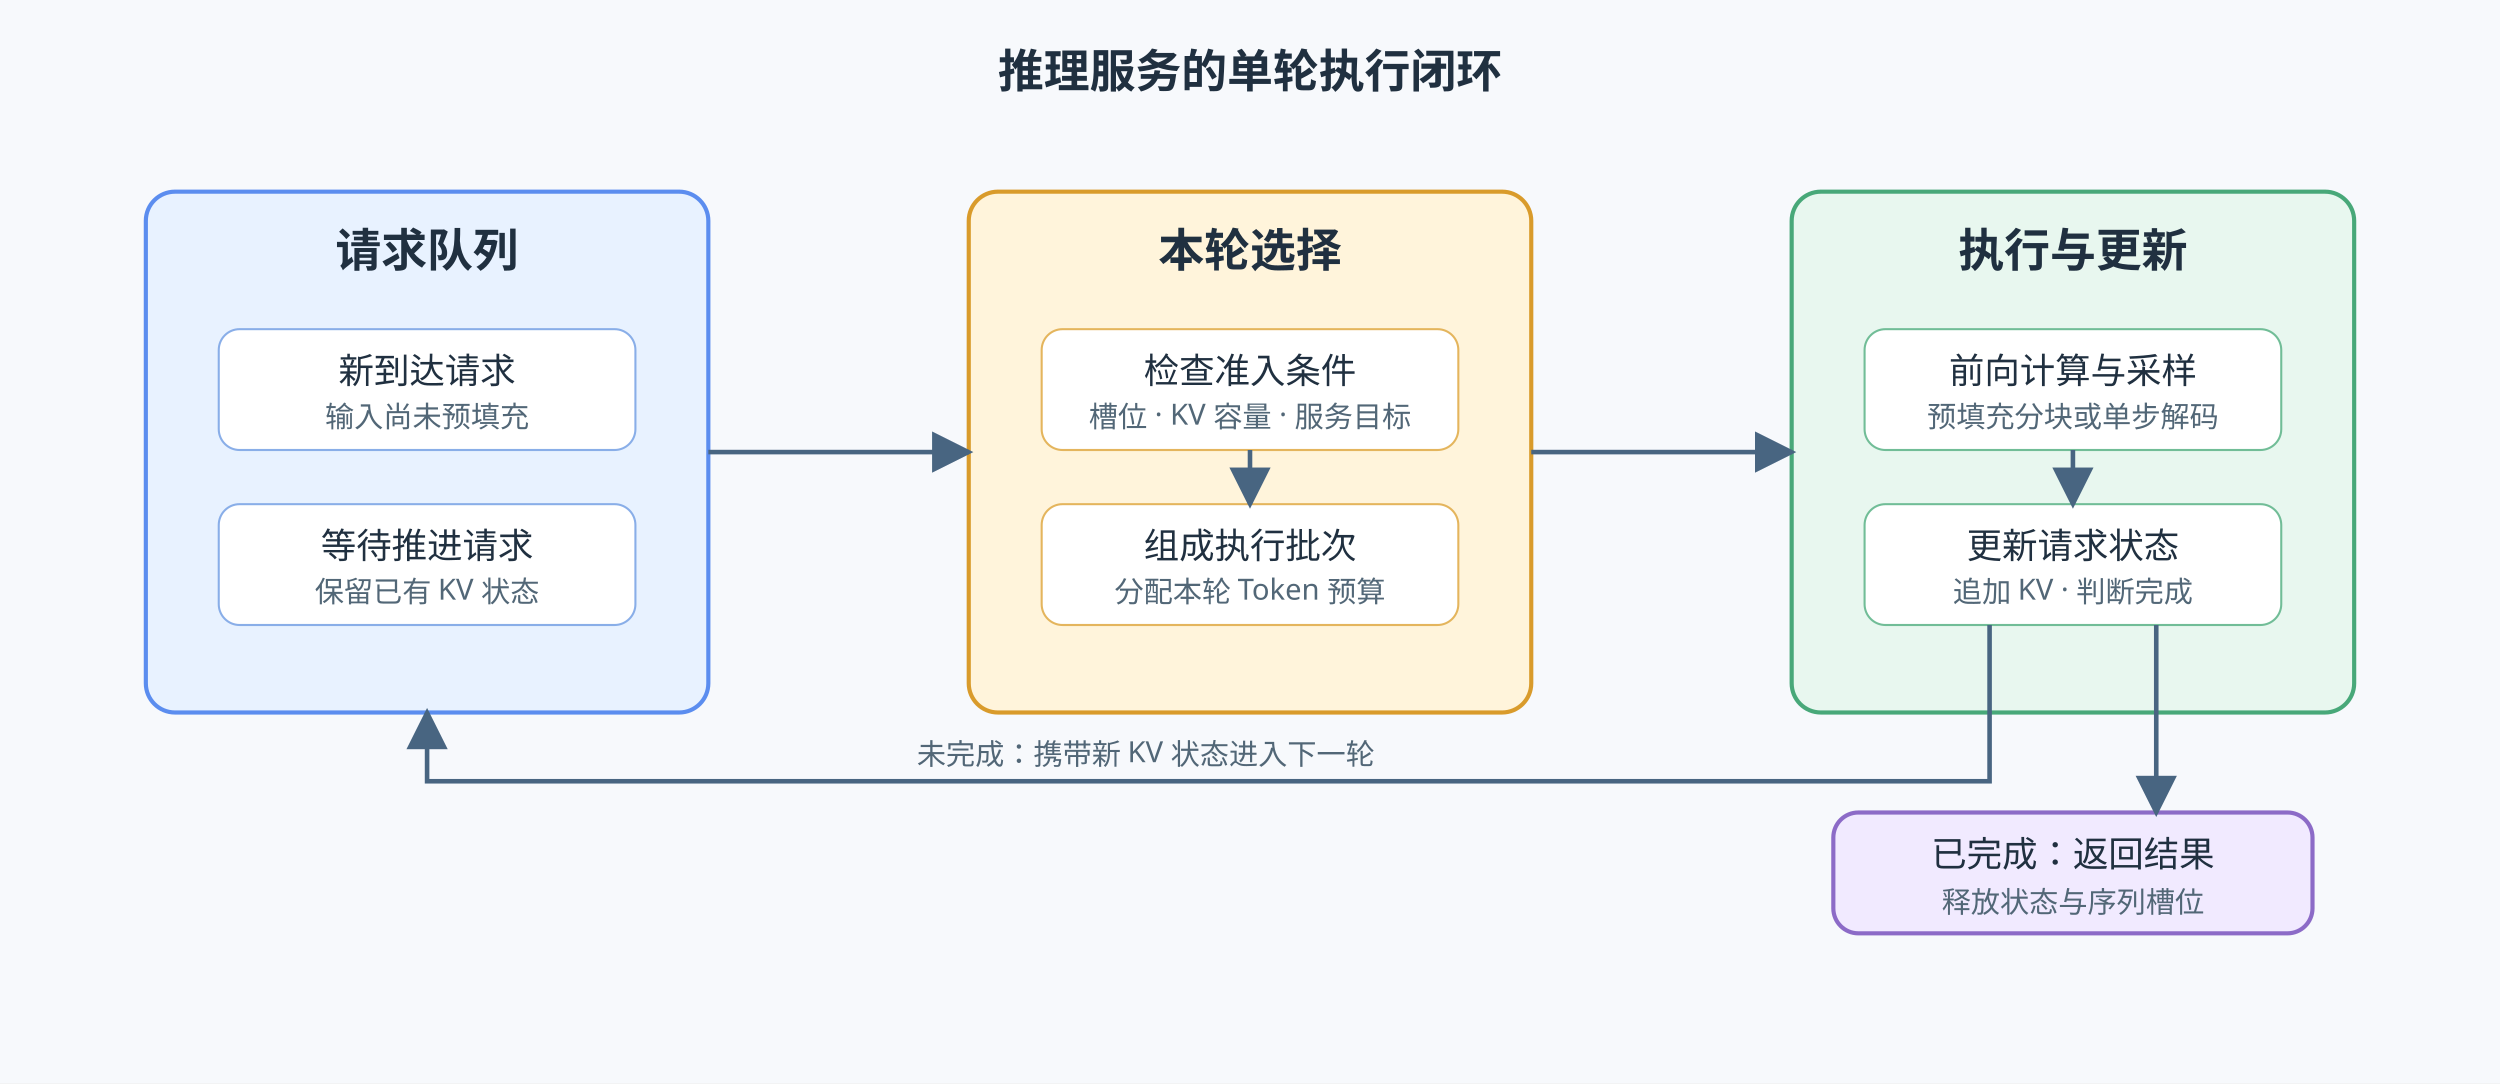
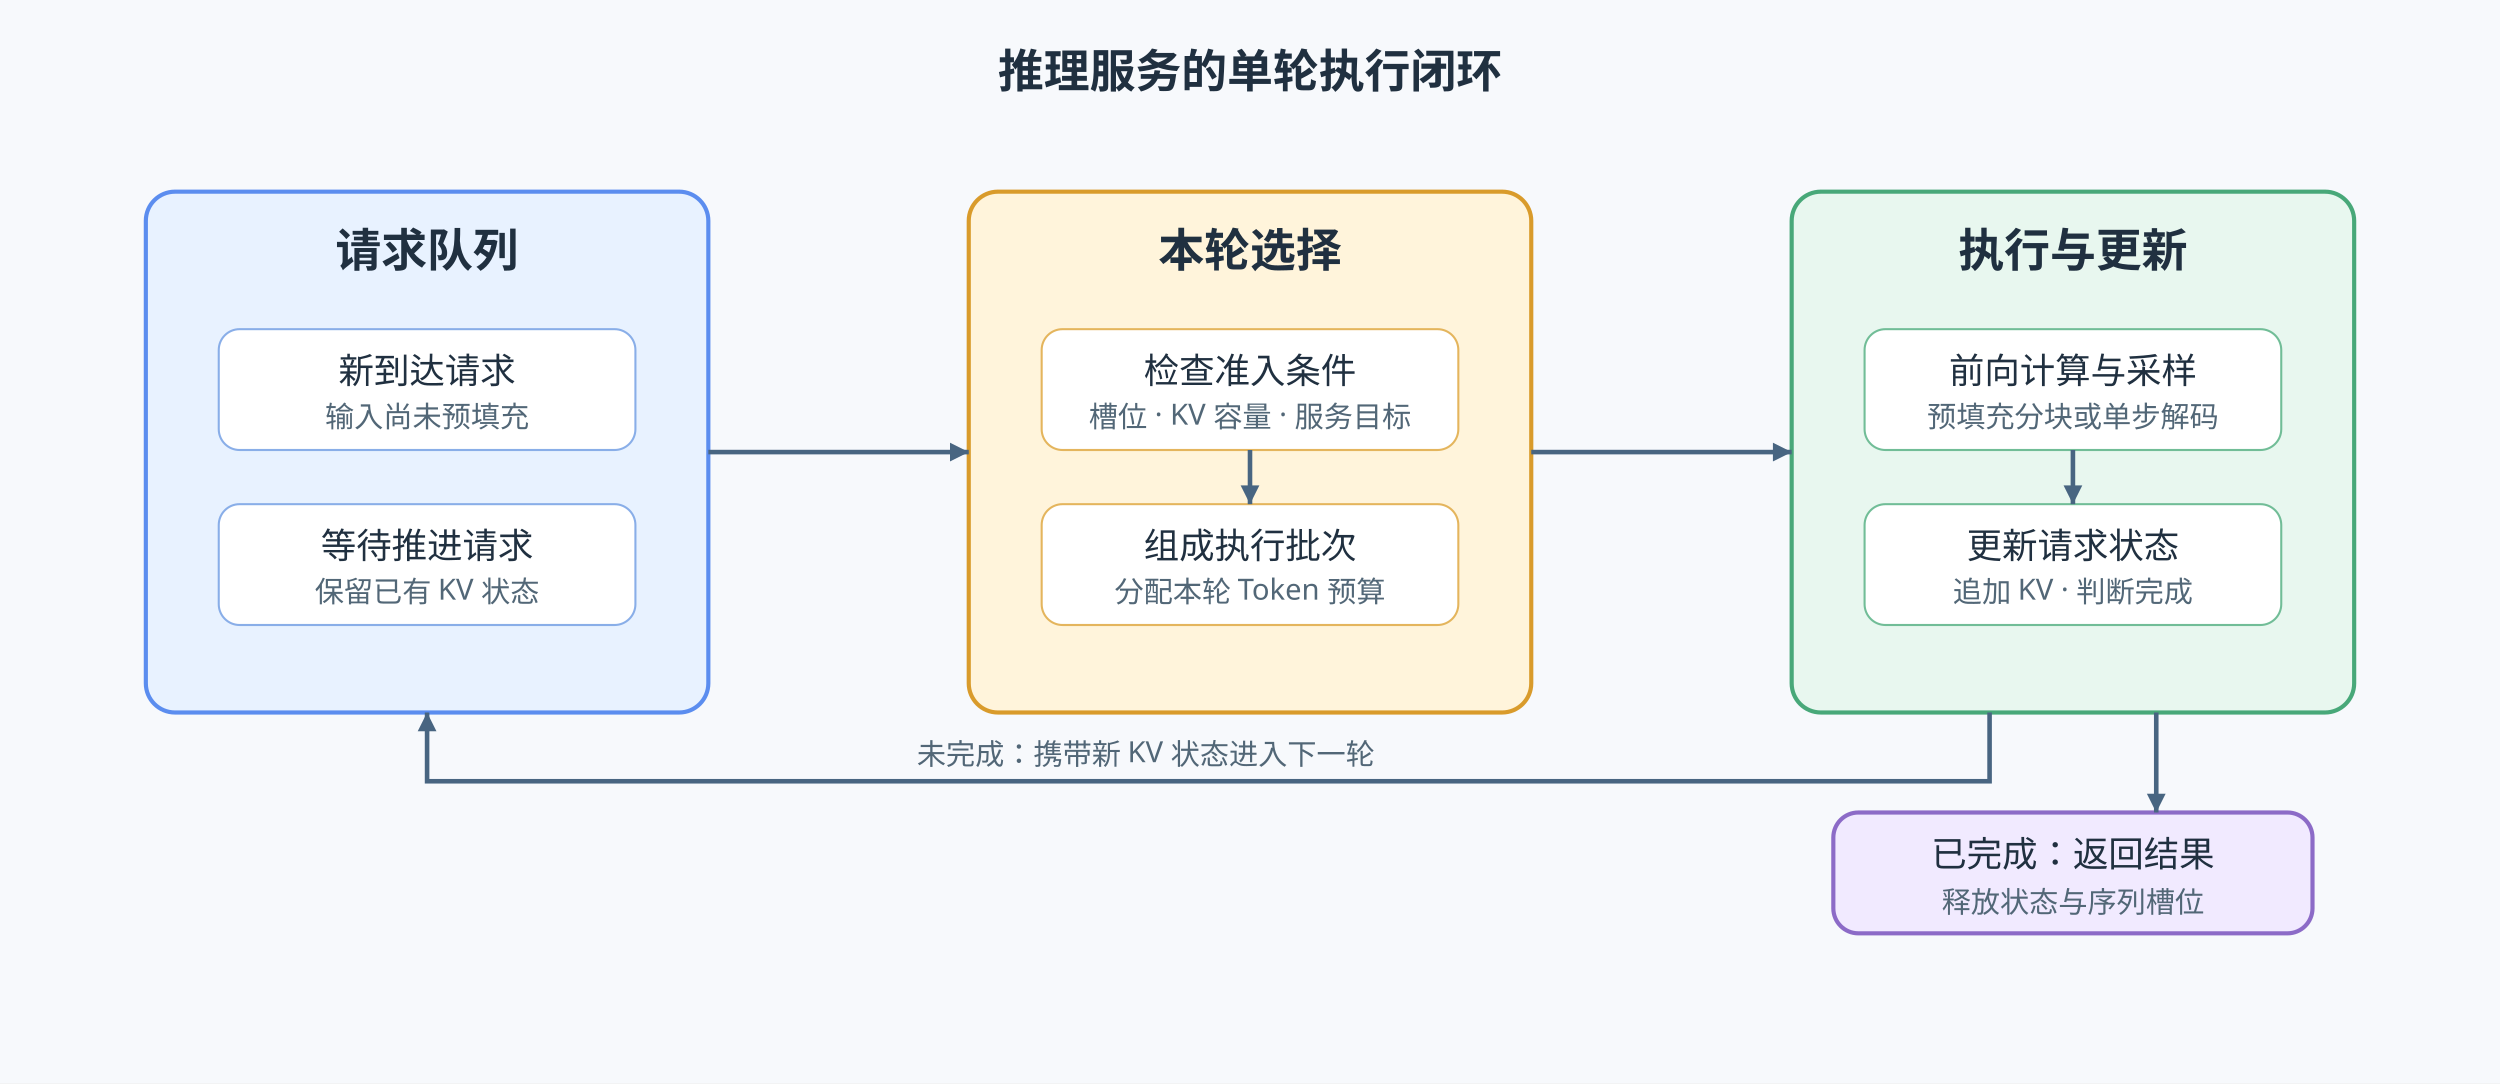
<svg xmlns="http://www.w3.org/2000/svg" width="1200" height="520" viewBox="0 0 1200 520" role="img" aria-labelledby="title desc">
  <defs>
-     <marker id="arrow" markerWidth="9" markerHeight="9" refX="8" refY="4.5" orient="auto">
+     <marker id="arrow" markerUnits="userSpaceOnUse" markerWidth="9" markerHeight="9" refX="9" refY="4.5" orient="auto">
      <path d="M0,0 L9,4.5 L0,9 Z" fill="#486581" />
    </marker>
    <style>.t{font-family:"Noto Sans SC","Microsoft YaHei",sans-serif;fill:#203040}.h{font-size:22px;font-weight:700}.b{font-size:17px}.s{font-size:14px;fill:#526777}.box{stroke-width:2;rx:14}.line{fill:none;stroke:#486581;stroke-width:2.2;marker-end:url(#arrow)}</style>
  </defs>
  <rect width="1200" height="520" fill="#f7f9fc" />
  <text x="600" y="42" text-anchor="middle" class="t h">推理服务的单轮执行闭环</text>
  <rect x="70" y="92" width="270" height="250" class="box" fill="#e8f2ff" stroke="#5b8def" />
  <text x="205" y="128" text-anchor="middle" class="t h">请求队列</text>
  <rect x="105" y="158" width="200" height="58" rx="10" fill="#fff" stroke="#89aee8" />
  <text x="205" y="184" text-anchor="middle" class="t b">新到达请求</text>
  <text x="205" y="205" text-anchor="middle" class="t s">输入尚未预填充</text>
  <rect x="105" y="242" width="200" height="58" rx="10" fill="#fff" stroke="#89aee8" />
  <text x="205" y="268" text-anchor="middle" class="t b">等待推进请求</text>
  <text x="205" y="289" text-anchor="middle" class="t s">保留已有 KV 状态</text>
  <rect x="465" y="92" width="270" height="250" class="box" fill="#fff4db" stroke="#d99b2b" />
  <text x="600" y="128" text-anchor="middle" class="t h">本轮选择</text>
  <rect x="500" y="158" width="200" height="58" rx="10" fill="#fff" stroke="#e4b55d" />
  <text x="600" y="184" text-anchor="middle" class="t b">检查准入条件</text>
  <text x="600" y="205" text-anchor="middle" class="t s">槽位 · KV 容量 · 服务目标</text>
  <rect x="500" y="242" width="200" height="58" rx="10" fill="#fff" stroke="#e4b55d" />
  <text x="600" y="268" text-anchor="middle" class="t b">组成执行批次</text>
  <text x="600" y="289" text-anchor="middle" class="t s">分配本轮 Token 预算</text>
  <path d="M600 216 V242" class="line" />
  <rect x="860" y="92" width="270" height="250" class="box" fill="#e8f7ef" stroke="#48a879" />
  <text x="995" y="128" text-anchor="middle" class="t h">执行与更新</text>
  <rect x="895" y="158" width="200" height="58" rx="10" fill="#fff" stroke="#71bd97" />
  <text x="995" y="184" text-anchor="middle" class="t b">前向计算与采样</text>
  <text x="995" y="205" text-anchor="middle" class="t s">预填充分块或单步解码</text>
  <rect x="895" y="242" width="200" height="58" rx="10" fill="#fff" stroke="#71bd97" />
  <text x="995" y="268" text-anchor="middle" class="t b">更新请求状态</text>
  <text x="995" y="289" text-anchor="middle" class="t s">追加 KV · 判断完成</text>
  <path d="M995 216 V242" class="line" />
  <path d="M340 217 H465" class="line" />
  <path d="M735 217 H860" class="line" />
  <rect x="880" y="390" width="230" height="58" rx="12" fill="#f1eaff" stroke="#8c6bc7" stroke-width="2" />
  <text x="995" y="416" text-anchor="middle" class="t b">已完成：返回结果</text>
  <text x="995" y="438" text-anchor="middle" class="t s">释放状态与序列槽位</text>
-   <path d="M1035 300 V390" class="line" />
-   <path d="M955 300 V375 H205 V342" class="line" />
+   <path d="M1035 342 V390" class="line" />
+   <path d="M955 342 V375 H205 V342" class="line" />
  <text x="550" y="367" text-anchor="middle" class="t s">未完成：携带新 KV 状态进入下一轮</text>
</svg>
